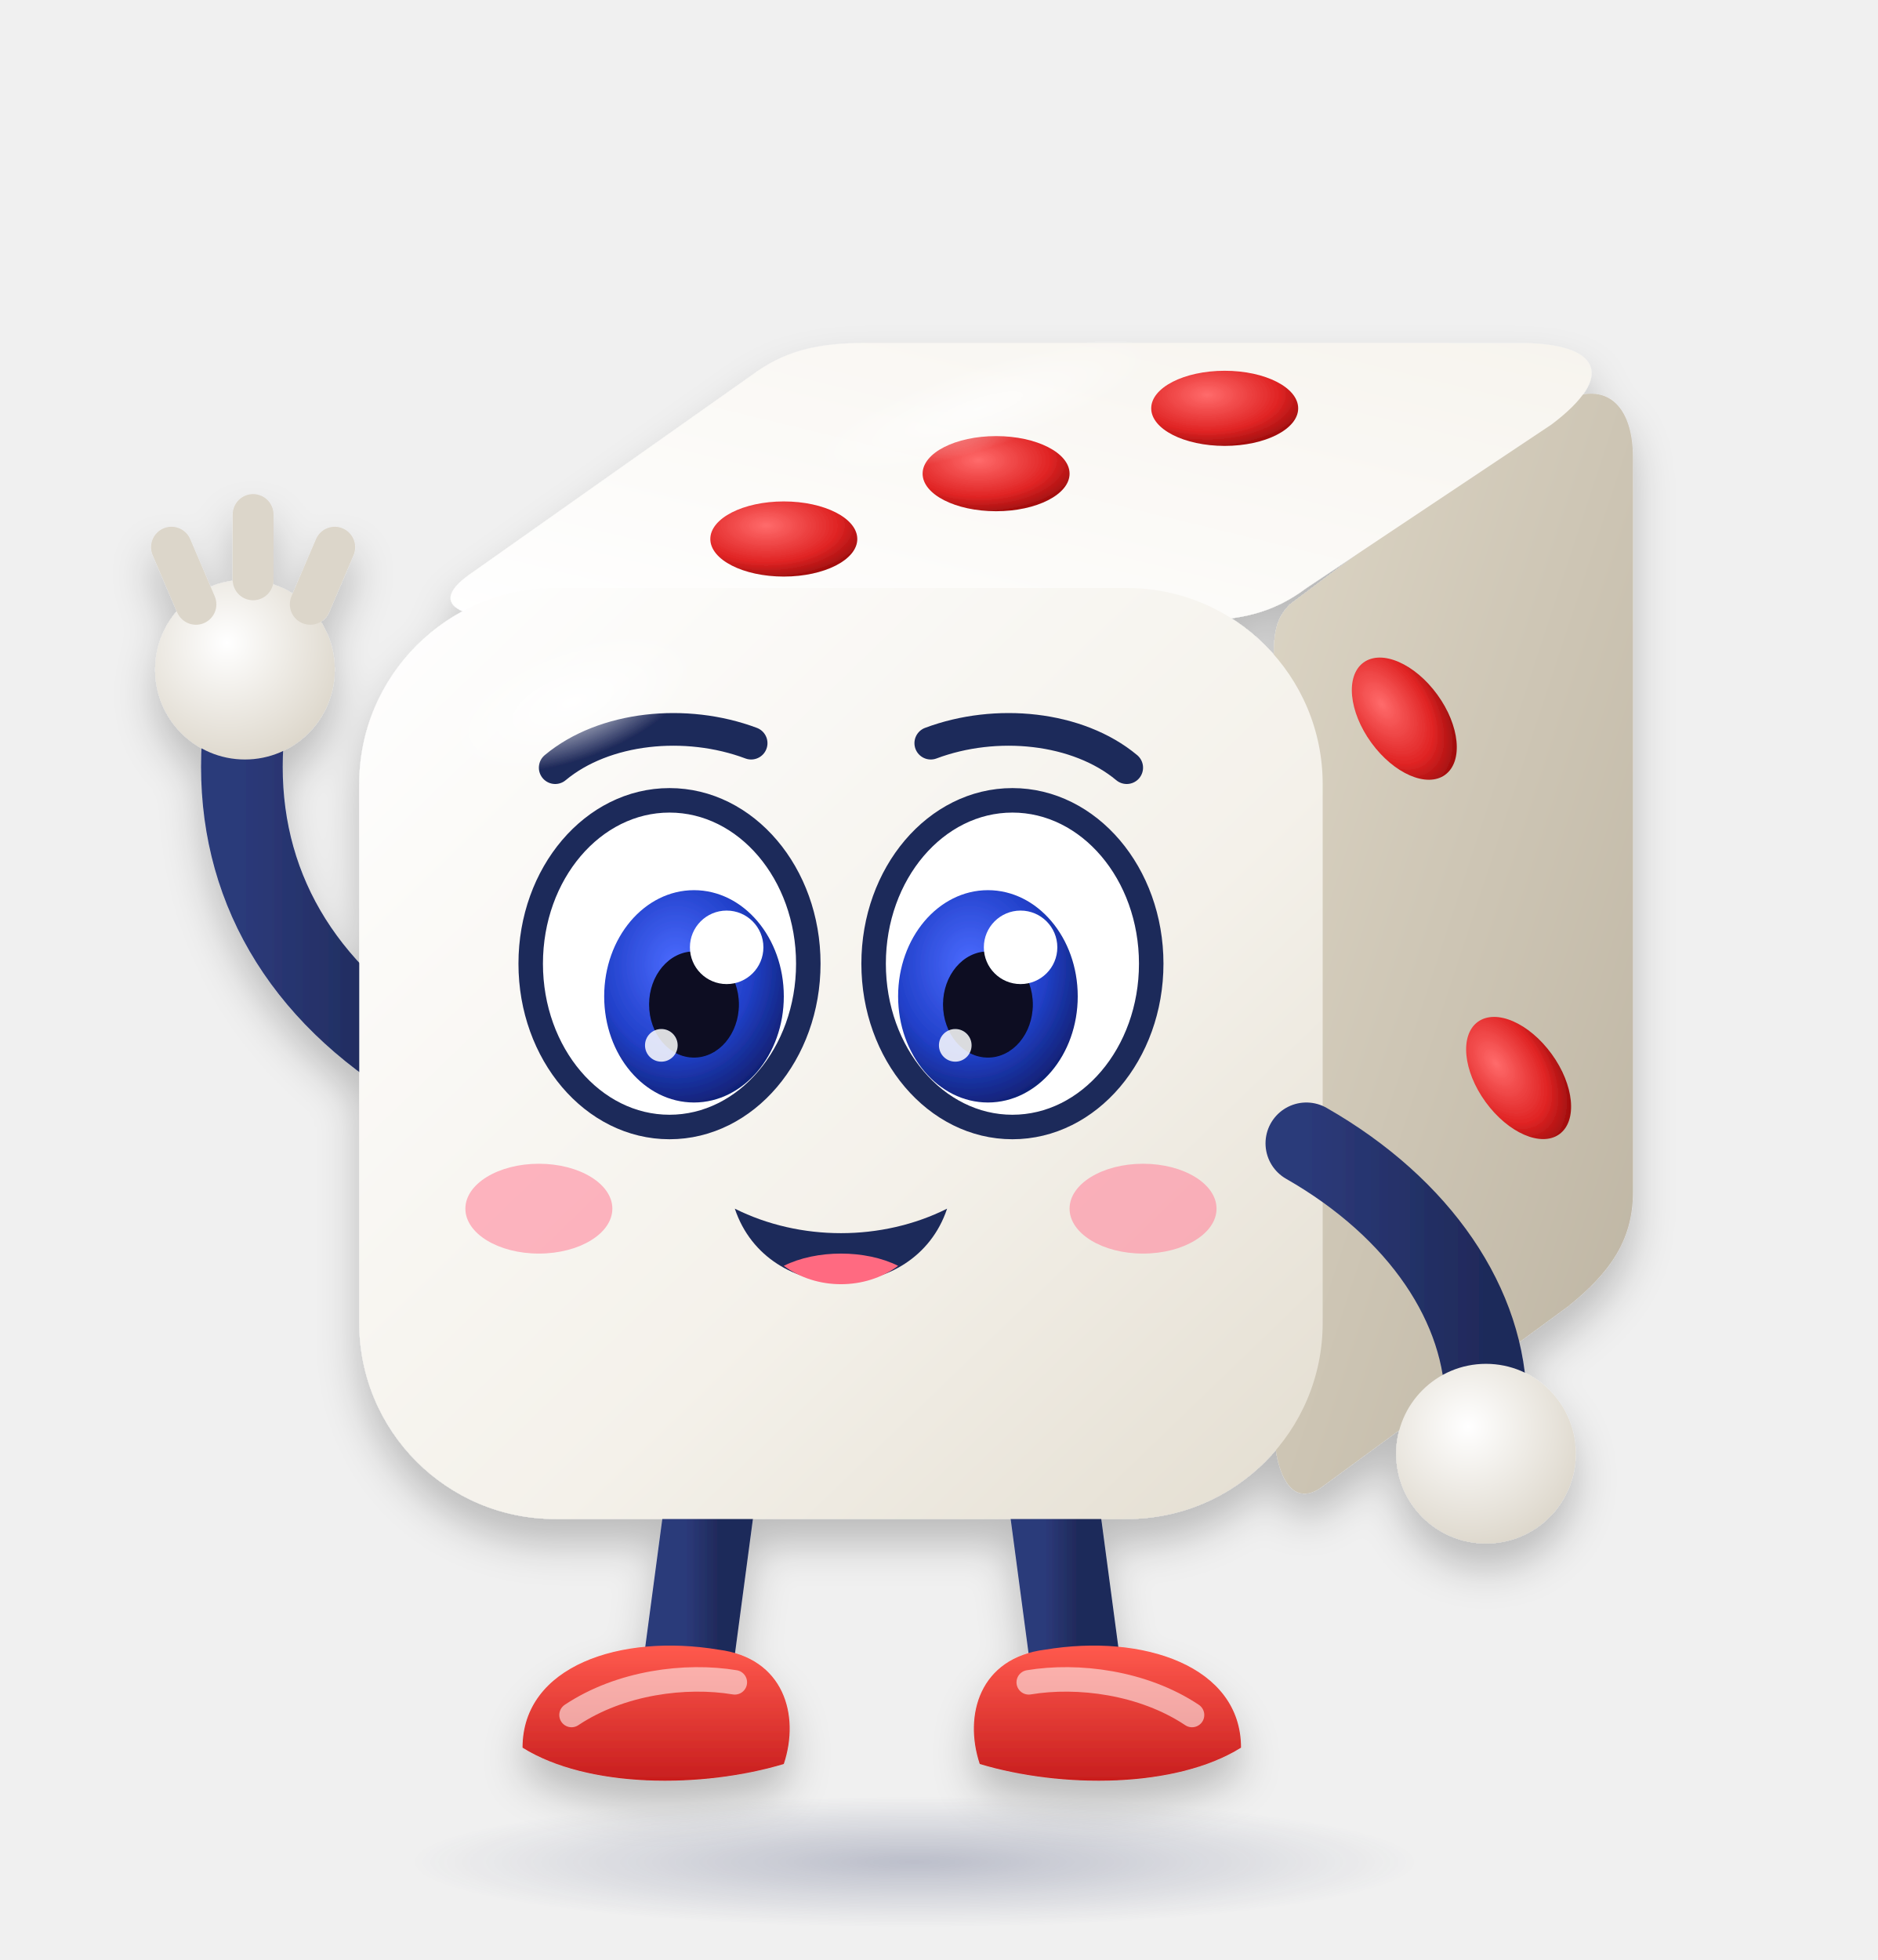
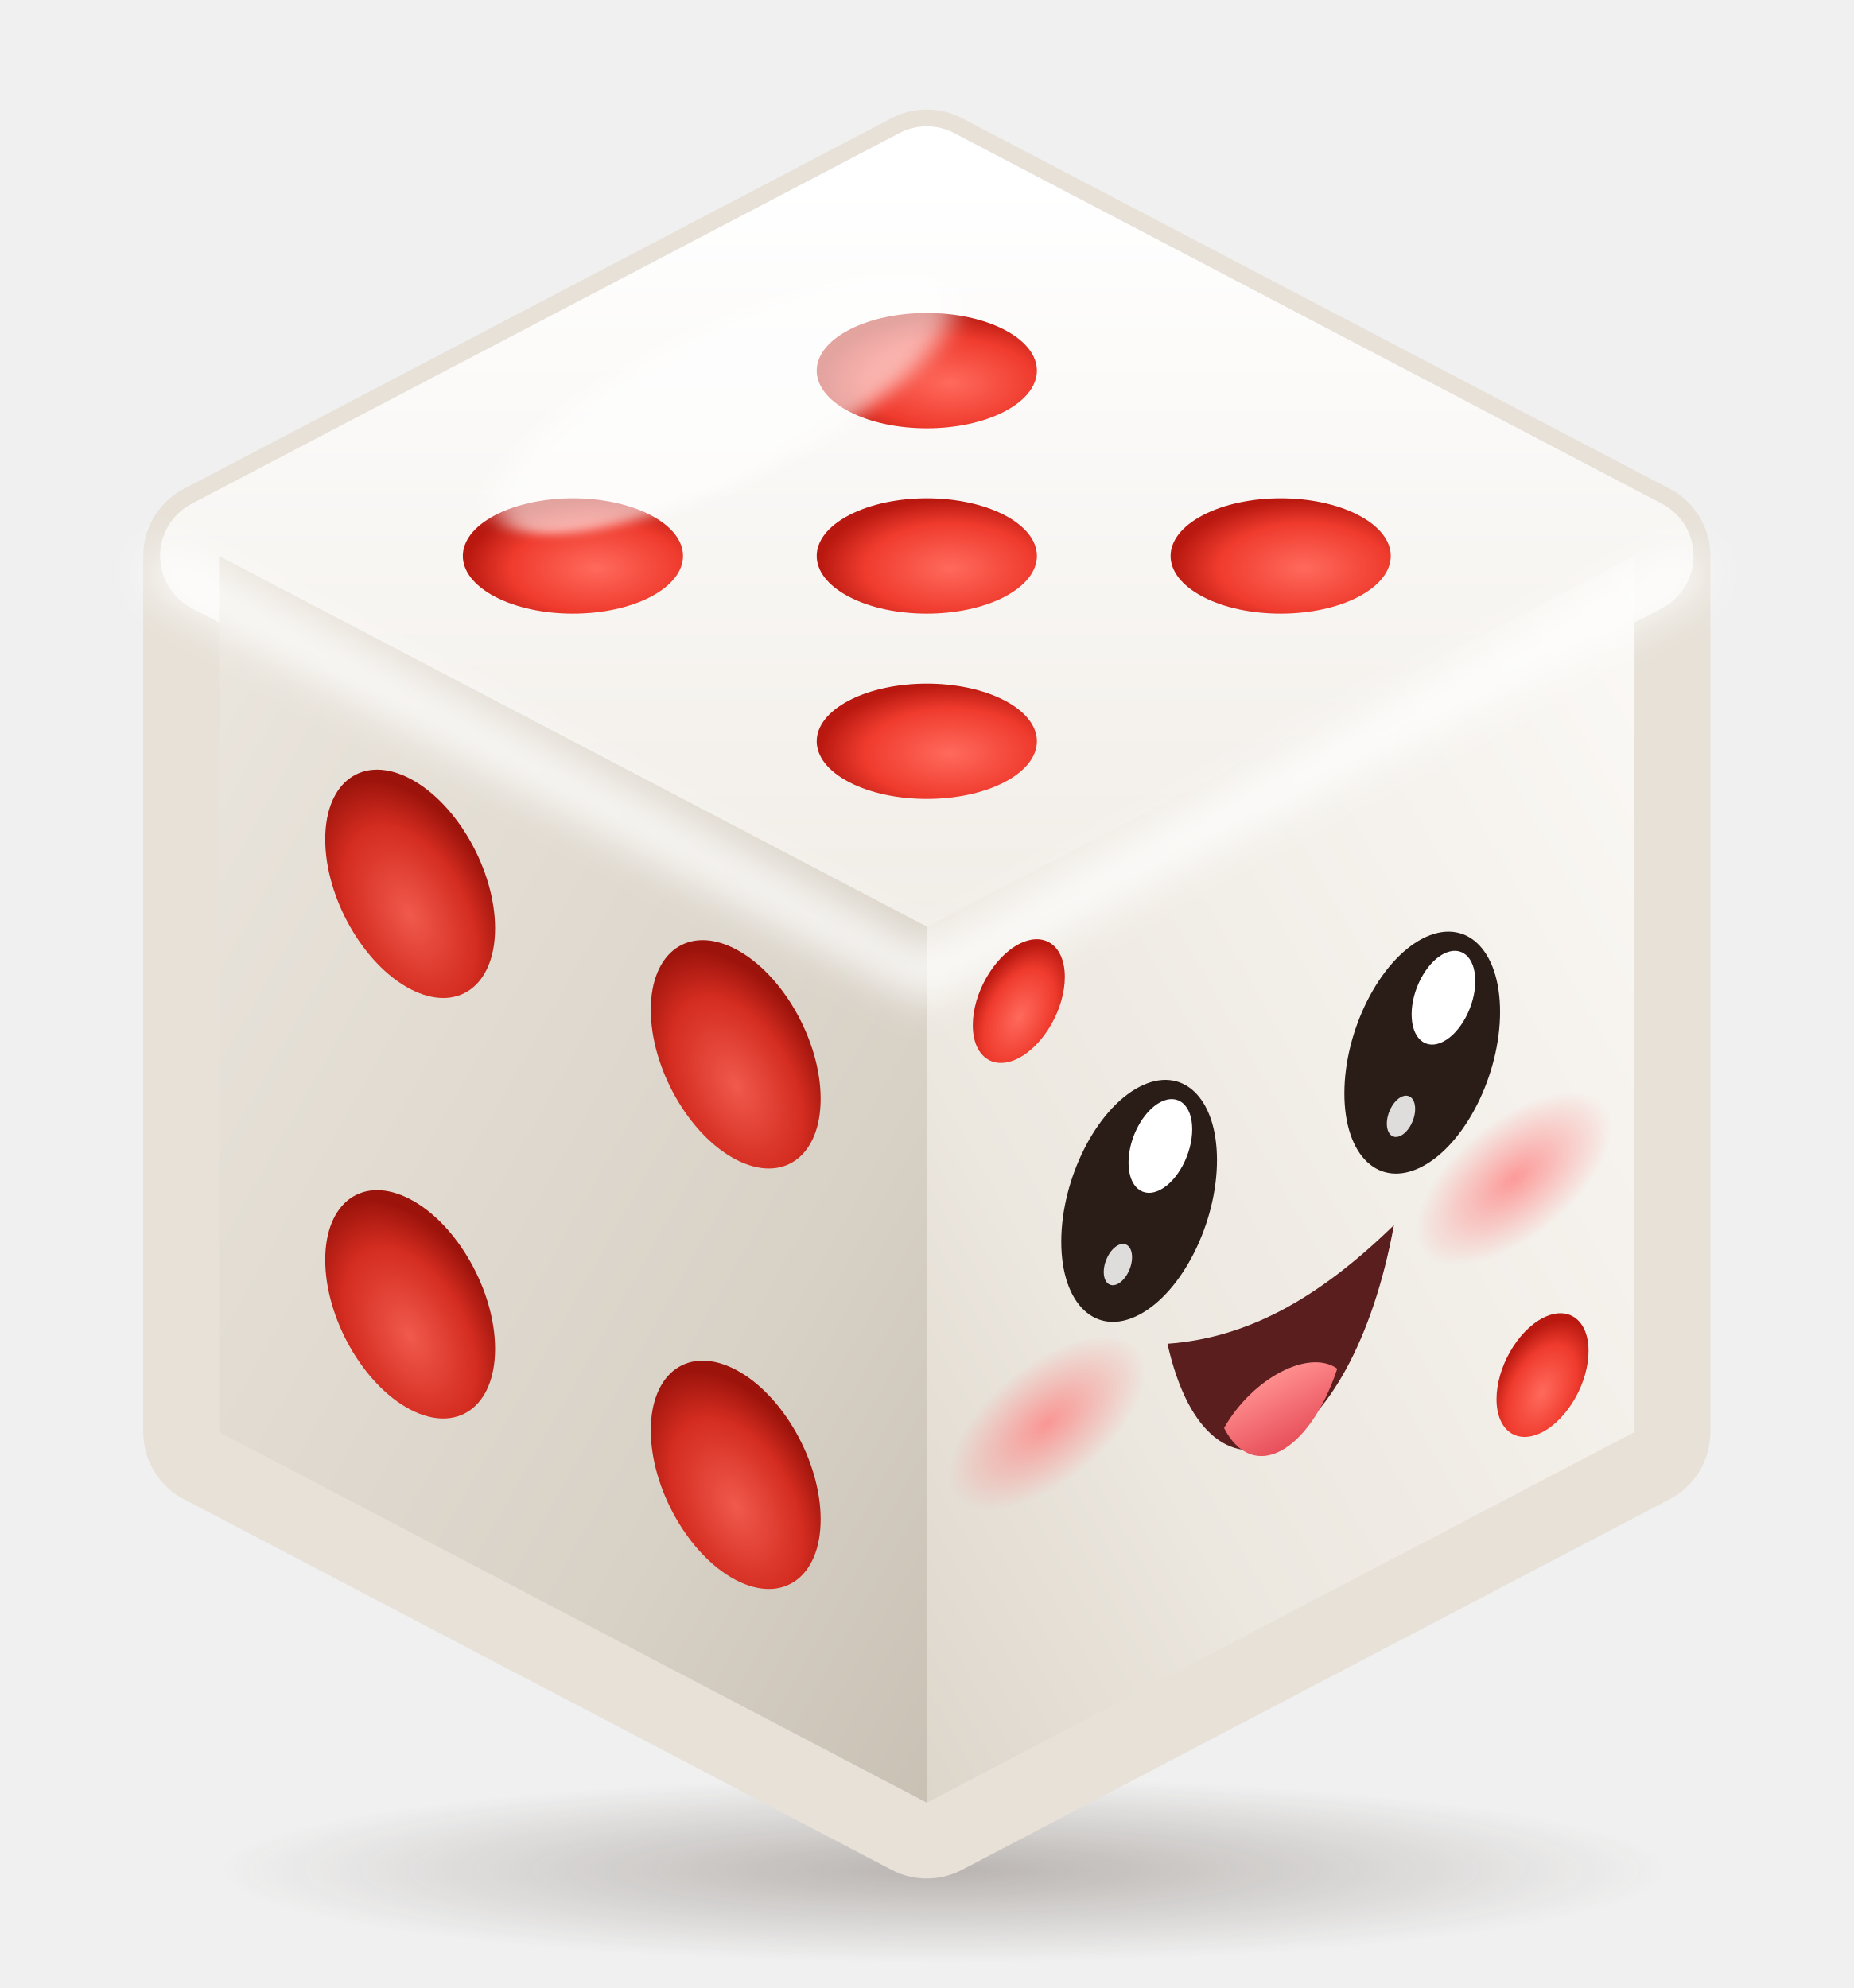
- <svg xmlns="http://www.w3.org/2000/svg" viewBox="0 0 230 240">
+ <svg xmlns="http://www.w3.org/2000/svg" viewBox="10 8 220 236">
  <defs>
-     <linearGradient id="fr" x1="0" y1="0" x2="1" y2="1">
+     <linearGradient id="top" x1="0" y1="0" x2="0" y2="1">
      <stop offset="0" stop-color="#ffffff" />
-       <stop offset=".6" stop-color="#f4f1ea" />
-       <stop offset="1" stop-color="#e3ddd0" />
+       <stop offset="1" stop-color="#f1ede7" />
    </linearGradient>
-     <linearGradient id="tp" x1="0" y1="1" x2="1" y2="0">
-       <stop offset="0" stop-color="#ffffff" />
-       <stop offset="1" stop-color="#f7f4ee" />
+     <linearGradient id="lf" x1="0" y1="0" x2="1" y2="1">
+       <stop offset="0" stop-color="#ebe6de" />
+       <stop offset=".7" stop-color="#d8d1c6" />
+       <stop offset="1" stop-color="#c9c1b4" />
    </linearGradient>
-     <linearGradient id="sd" x1="0" y1="0" x2="1" y2="1">
-       <stop offset="0" stop-color="#ddd6c6" />
-       <stop offset="1" stop-color="#bdb4a2" />
+     <linearGradient id="rt" x1="1" y1="0" x2="0" y2="1">
+       <stop offset="0" stop-color="#fbf9f6" />
+       <stop offset=".7" stop-color="#ece7df" />
+       <stop offset="1" stop-color="#ddd6cb" />
    </linearGradient>
-     <radialGradient id="pip" cx="38%" cy="32%" r="70%">
-       <stop offset="0" stop-color="#ff6b6b" />
-       <stop offset=".7" stop-color="#e02424" />
-       <stop offset="1" stop-color="#a30f0f" />
+     <radialGradient id="pip" cx="50%" cy="65%" r="60%">
+       <stop offset="0" stop-color="#ff6a5c" />
+       <stop offset=".65" stop-color="#ef3b2e" />
+       <stop offset="1" stop-color="#b8180f" />
    </radialGradient>
-     <radialGradient id="iris" cx="40%" cy="35%" r="70%">
-       <stop offset="0" stop-color="#4b6bff" />
-       <stop offset=".6" stop-color="#2140c9" />
-       <stop offset="1" stop-color="#0f1f6e" />
+     <radialGradient id="pipL" cx="50%" cy="65%" r="60%">
+       <stop offset="0" stop-color="#f05a4c" />
+       <stop offset=".65" stop-color="#d42c20" />
+       <stop offset="1" stop-color="#9b130b" />
    </radialGradient>
-     <linearGradient id="limb" x1="0" y1="0" x2="1" y2="0">
-       <stop offset="0" stop-color="#2c3a7a" />
-       <stop offset="1" stop-color="#1f2a5a" />
+     <radialGradient id="blush" cx="50%" cy="50%" r="50%">
+       <stop offset="0" stop-color="#ff7d7d" stop-opacity=".75" />
+       <stop offset="1" stop-color="#ff7d7d" stop-opacity="0" />
+     </radialGradient>
+     <radialGradient id="gr" cx="50%" cy="50%" r="50%">
+       <stop offset="0" stop-color="#3a2a20" stop-opacity=".3" />
+       <stop offset="1" stop-color="#3a2a20" stop-opacity="0" />
+     </radialGradient>
+     <linearGradient id="tongue" x1="0" y1="0" x2="0" y2="1">
+       <stop offset="0" stop-color="#ff8f8f" />
+       <stop offset="1" stop-color="#e8505b" />
    </linearGradient>
-     <radialGradient id="glove" cx="40%" cy="35%" r="70%">
-       <stop offset="0" stop-color="#ffffff" />
-       <stop offset="1" stop-color="#dcd6ca" />
-     </radialGradient>
-     <linearGradient id="shoe" x1="0" y1="0" x2="0" y2="1">
-       <stop offset="0" stop-color="#ff5a4e" />
-       <stop offset="1" stop-color="#c81e1e" />
-     </linearGradient>
-     <radialGradient id="gr" cx="50%" cy="50%" r="50%">
-       <stop offset="0" stop-color="#1f2a5a" stop-opacity=".25" />
-       <stop offset="1" stop-color="#1f2a5a" stop-opacity="0" />
-     </radialGradient>
-     <radialGradient id="sh" cx="50%" cy="50%" r="50%">
-       <stop offset="0" stop-color="#fff" stop-opacity=".95" />
-       <stop offset="1" stop-color="#fff" stop-opacity="0" />
-     </radialGradient>
-     <filter id="dp" x="-20%" y="-20%" width="140%" height="150%">
-       <feGaussianBlur in="SourceAlpha" stdDeviation="2.5" />
-       <feOffset dy="3" />
-       <feComponentTransfer>
-         <feFuncA type="linear" slope=".22" />
-       </feComponentTransfer>
-       <feMerge>
-         <feMergeNode />
-         <feMergeNode in="SourceGraphic" />
-       </feMerge>
+     <filter id="bl" x="-30%" y="-30%" width="160%" height="160%">
+       <feGaussianBlur stdDeviation="2.5" />
+     </filter>
+     <filter id="bl2" x="-30%" y="-30%" width="160%" height="160%">
+       <feGaussianBlur stdDeviation="1.2" />
    </filter>
  </defs>
-   <ellipse cx="112" cy="228" rx="62" ry="8" fill="url(#gr)" />
-   <g filter="url(#dp)">
-     <path d="M88 176 L84 206" stroke="url(#limb)" stroke-width="11" stroke-linecap="round" />
-     <path d="M128 176 L132 206" stroke="url(#limb)" stroke-width="11" stroke-linecap="round" />
-     <path d="M64 214 C64 204 76 200 88 202 C96 203 98 210 96 216 C86 219 72 219 64 214Z" fill="url(#shoe)" />
-     <path d="M120 216 C118 210 120 203 128 202 C140 200 152 204 152 214 C144 219 130 219 120 216Z" fill="url(#shoe)" />
-     <path d="M70 210 C76 206 84 205 90 206" stroke="#fff" stroke-width="3" fill="none" stroke-linecap="round" opacity=".55" />
-     <path d="M126 206 C132 205 140 206 146 210" stroke="#fff" stroke-width="3" fill="none" stroke-linecap="round" opacity=".55" />
-     <path d="M48 128 C34 118 28 104 30 88" stroke="url(#limb)" stroke-width="10" fill="none" stroke-linecap="round" />
-     <circle cx="30" cy="82" r="11" fill="url(#glove)" />
-     <path d="M24 74 l-3 -7 M31 71 l0 -8 M38 74 l3 -7" stroke="#dcd6ca" stroke-width="5" stroke-linecap="round" />
-     <path d="M158 74 L190 50 C196 46 200 49 200 56 L200 146 C200 152 197 156 192 160 L162 182 C158 185 156 180 156 174 L156 82 C156 78 156 76 158 74Z" fill="url(#sd)" />
-     <path d="M58 70 L92 46 C96 43 100 42 106 42 L186 42 C196 42 198 46 190 52 L160 72 C156 75 152 76 146 76 L66 76 C56 76 52 74 58 70Z" fill="url(#tp)" />
-     <rect x="44" y="72" width="118" height="114" rx="24" fill="url(#fr)" />
-     <ellipse cx="96" cy="66" rx="9" ry="4.6" fill="url(#pip)" />
-     <ellipse cx="122" cy="58" rx="9" ry="4.6" fill="url(#pip)" />
-     <ellipse cx="150" cy="50" rx="9" ry="4.6" fill="url(#pip)" />
-     <ellipse cx="172" cy="88" rx="5" ry="8.5" fill="url(#pip)" transform="rotate(-36 172 88)" />
-     <ellipse cx="186" cy="132" rx="5" ry="8.5" fill="url(#pip)" transform="rotate(-36 186 132)" />
-     <path d="M160 140 C174 148 182 160 182 172" stroke="url(#limb)" stroke-width="10" fill="none" stroke-linecap="round" />
-     <circle cx="182" cy="178" r="11" fill="url(#glove)" />
-     <ellipse cx="82" cy="118" rx="17" ry="20" fill="#fff" stroke="#1f2a5a" stroke-width="3" />
-     <ellipse cx="124" cy="118" rx="17" ry="20" fill="#fff" stroke="#1f2a5a" stroke-width="3" />
-     <ellipse cx="85" cy="122" rx="11" ry="13" fill="url(#iris)" />
-     <ellipse cx="121" cy="122" rx="11" ry="13" fill="url(#iris)" />
-     <ellipse cx="85" cy="123" rx="5.5" ry="6.5" fill="#070b24" />
-     <ellipse cx="121" cy="123" rx="5.5" ry="6.5" fill="#070b24" />
-     <circle cx="89" cy="116" r="4.5" fill="#fff" />
-     <circle cx="125" cy="116" r="4.5" fill="#fff" />
-     <circle cx="81" cy="128" r="2" fill="#fff" opacity=".85" />
-     <circle cx="117" cy="128" r="2" fill="#fff" opacity=".85" />
-     <path d="M68 94 C74 89 84 88 92 91" stroke="#1f2a5a" stroke-width="4" fill="none" stroke-linecap="round" />
-     <path d="M114 91 C122 88 132 89 138 94" stroke="#1f2a5a" stroke-width="4" fill="none" stroke-linecap="round" />
-     <ellipse cx="66" cy="148" rx="9" ry="5.5" fill="#ff8fa3" opacity=".65" />
-     <ellipse cx="140" cy="148" rx="9" ry="5.5" fill="#ff8fa3" opacity=".65" />
-     <path d="M90 148 C94 160 112 160 116 148 C108 152 98 152 90 148Z" fill="#1f2a5a" />
-     <path d="M96 155 C100 158 106 158 110 155 C106 153 100 153 96 155Z" fill="#ff6b81" />
-     <ellipse cx="70" cy="86" rx="16" ry="7" fill="url(#sh)" transform="rotate(-20 70 86)" />
-     <ellipse cx="120" cy="50" rx="22" ry="5" fill="url(#sh)" opacity=".7" transform="rotate(-18 120 50)" />
+   <ellipse cx="122" cy="230" rx="86" ry="11" fill="url(#gr)" />
+   <path d="M120 30 L204 74 L204 178 L120 222 L36 178 L36 74Z" fill="#e7e1d8" stroke="#e7e1d8" stroke-width="18" stroke-linejoin="round" />
+   <path d="M120 30 L204 74 L120 118 L36 74Z" fill="url(#top)" stroke="url(#top)" stroke-width="14" stroke-linejoin="round" />
+   <path d="M36 74 L120 118 L120 222 L36 178Z" fill="url(#lf)" />
+   <path d="M120 118 L204 74 L204 178 L120 222Z" fill="url(#rt)" />
+   <path d="M30 76 L120 124 L210 76" stroke="#fff" stroke-width="5" fill="none" stroke-linecap="round" opacity=".9" filter="url(#bl)" />
+   <path d="M120 124 L120 224" stroke="#fff" stroke-width="4" fill="none" opacity=".75" filter="url(#bl)" />
+   <path d="M36 82 L36 176" stroke="#fff" stroke-width="3" opacity=".5" filter="url(#bl)" />
+   <g transform="matrix(84,-44,84,44,36,74)">
+     <circle cx=".25" cy=".25" r=".11" fill="url(#pip)" />
+     <circle cx=".75" cy=".25" r=".11" fill="url(#pip)" />
+     <circle cx=".5" cy=".5" r=".11" fill="url(#pip)" />
+     <circle cx=".25" cy=".75" r=".11" fill="url(#pip)" />
+     <circle cx=".75" cy=".75" r=".11" fill="url(#pip)" />
  </g>
+   <g transform="matrix(84,44,0,104,36,74)">
+     <circle cx=".27" cy=".26" r=".12" fill="url(#pipL)" />
+     <circle cx=".73" cy=".26" r=".12" fill="url(#pipL)" />
+     <circle cx=".27" cy=".74" r=".12" fill="url(#pipL)" />
+     <circle cx=".73" cy=".74" r=".12" fill="url(#pipL)" />
+   </g>
+   <g transform="matrix(84,-44,0,104,120,118)">
+     <ellipse cx=".17" cy=".64" rx=".14" ry=".08" fill="url(#blush)" />
+     <ellipse cx=".83" cy=".64" rx=".14" ry=".08" fill="url(#blush)" />
+     <ellipse cx=".30" cy=".44" rx=".11" ry=".13" fill="#2a1c17" />
+     <ellipse cx=".70" cy=".44" rx=".11" ry=".13" fill="#2a1c17" />
+     <ellipse cx=".33" cy=".39" rx=".045" ry=".05" fill="#fff" />
+     <ellipse cx=".73" cy=".39" rx=".045" ry=".05" fill="#fff" />
+     <ellipse cx=".27" cy=".50" rx=".02" ry=".022" fill="#fff" opacity=".85" />
+     <ellipse cx=".67" cy=".50" rx=".02" ry=".022" fill="#fff" opacity=".85" />
+     <path d="M.34 .62 C.40 .86 .60 .86 .66 .62 C.55 .66 .45 .66 .34 .62Z" fill="#5a1e1e" />
+     <path d="M.42 .75 C.46 .83 .54 .83 .58 .75 C.54 .71 .46 .71 .42 .75Z" fill="url(#tongue)" />
+     <circle cx=".13" cy=".14" r=".065" fill="url(#pip)" />
+     <circle cx=".87" cy=".88" r=".065" fill="url(#pip)" />
+   </g>
+   <ellipse cx="96" cy="56" rx="30" ry="9" fill="#fff" opacity=".6" transform="rotate(-26 96 56)" filter="url(#bl2)" />
</svg>
